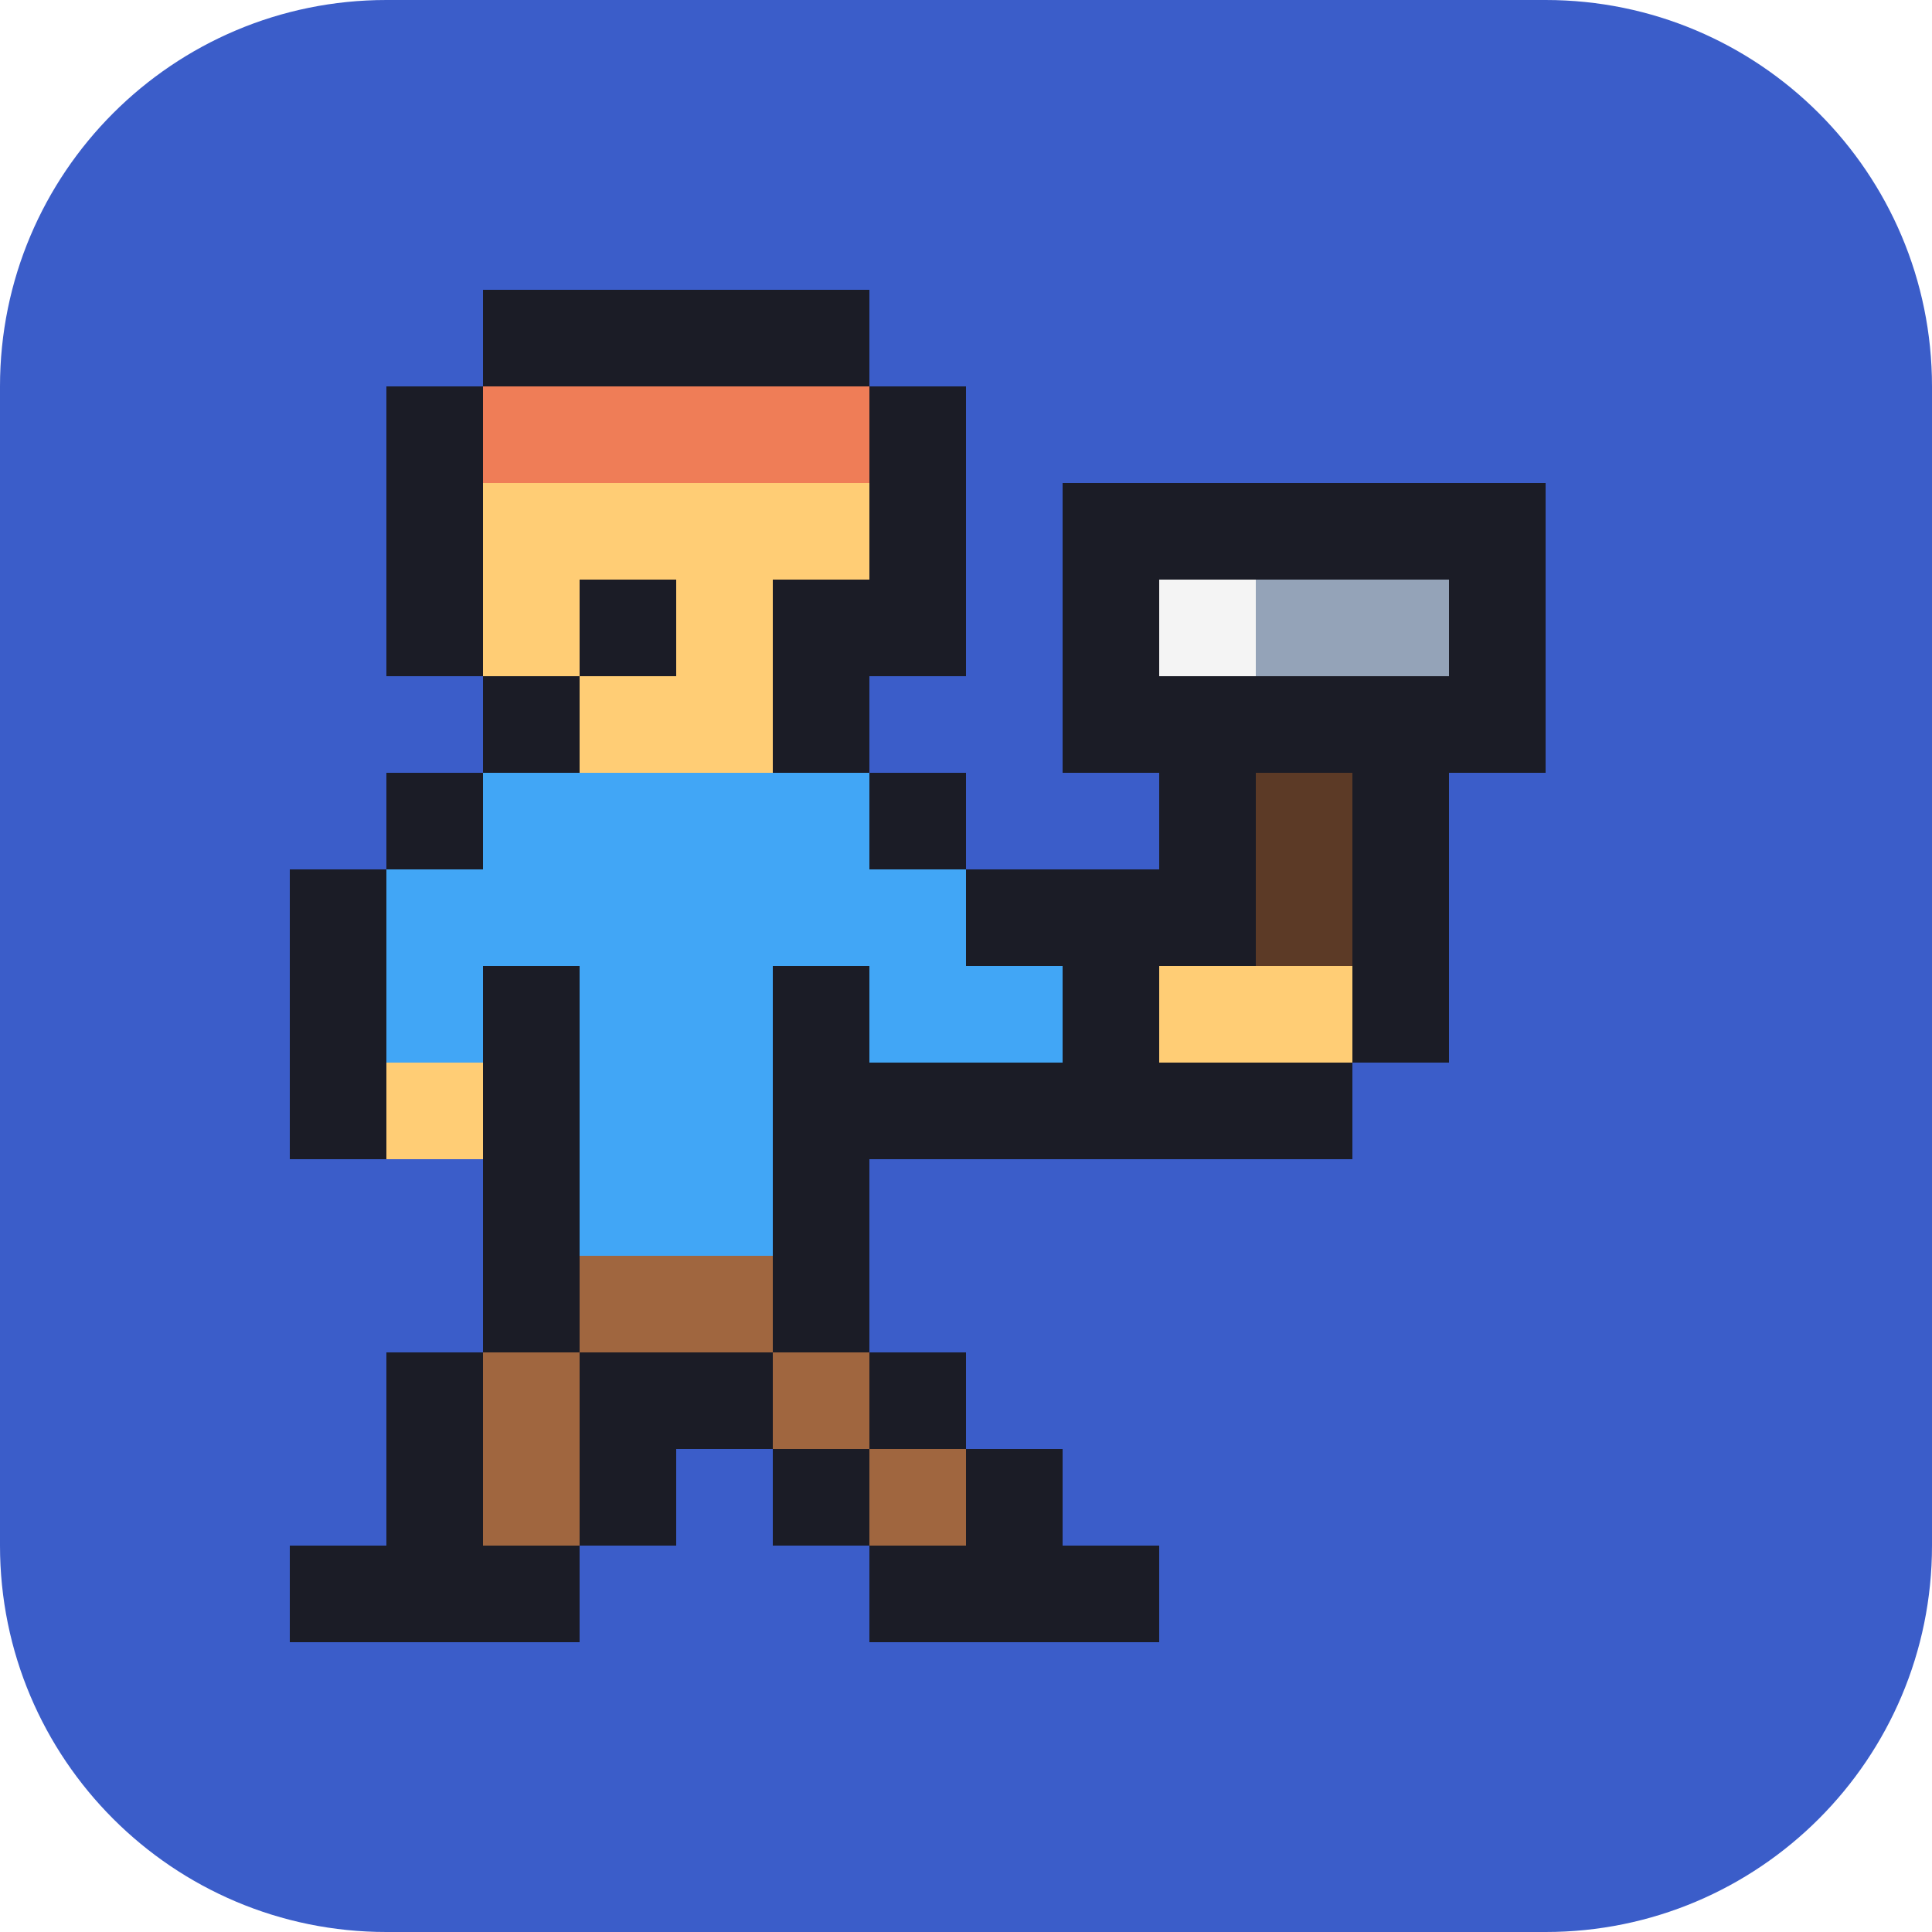
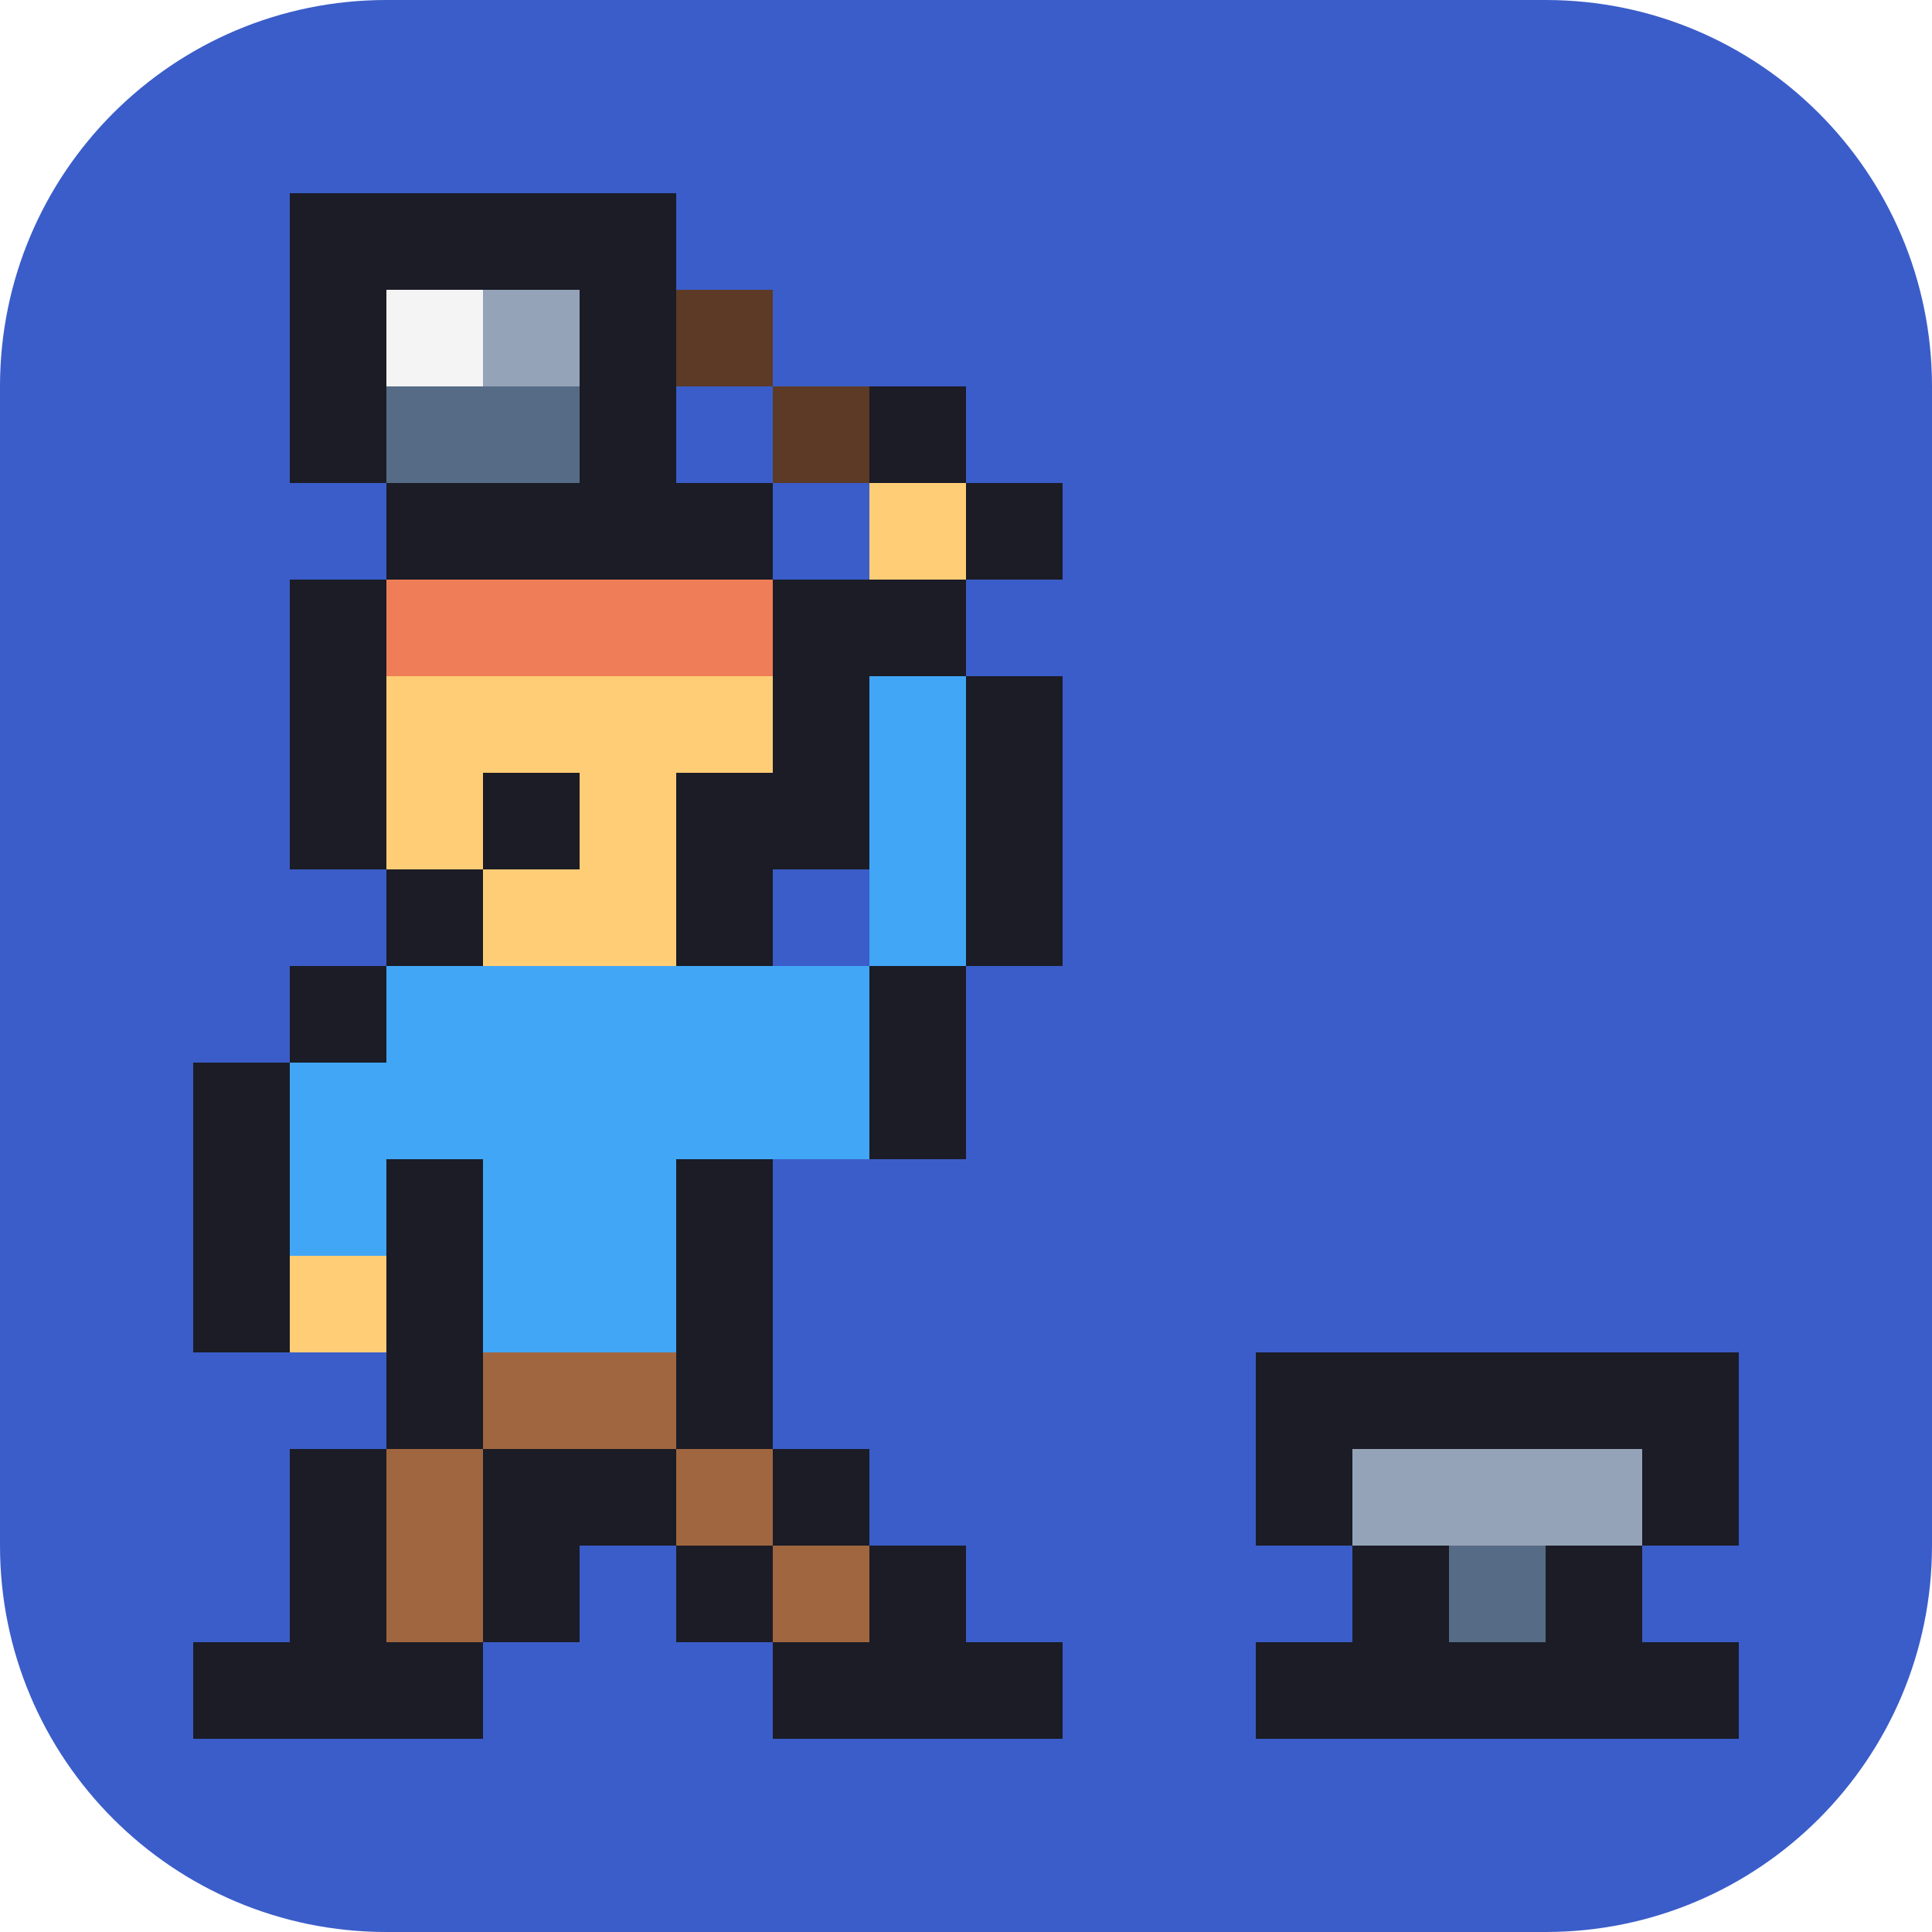
<svg xmlns="http://www.w3.org/2000/svg" viewBox="0 0 20 20" width="128" height="128" shape-rendering="crispEdges">
  <rect width="20" height="20" rx="4" fill="#3b5dc9" shape-rendering="geometricPrecision" />
-   <rect x="5" y="3" width="4" height="1" fill="#1b1c26" />
-   <rect x="4" y="4" width="1" height="1" fill="#1b1c26" />
-   <rect x="5" y="4" width="4" height="1" fill="#ef7d57" />
+   <rect x="3" y="2" width="4" height="1" fill="#1b1c26" />
+   <rect x="3" y="3" width="1" height="1" fill="#1b1c26" />
+   <rect x="4" y="3" width="1" height="1" fill="#f4f4f4" />
+   <rect x="5" y="3" width="1" height="1" fill="#94a3b8" />
+   <rect x="6" y="3" width="1" height="1" fill="#1b1c26" />
+   <rect x="7" y="3" width="1" height="1" fill="#5c3a26" />
+   <rect x="3" y="4" width="1" height="1" fill="#1b1c26" />
+   <rect x="4" y="4" width="2" height="1" fill="#566c86" />
+   <rect x="6" y="4" width="1" height="1" fill="#1b1c26" />
+   <rect x="8" y="4" width="1" height="1" fill="#5c3a26" />
  <rect x="9" y="4" width="1" height="1" fill="#1b1c26" />
-   <rect x="4" y="5" width="1" height="1" fill="#1b1c26" />
-   <rect x="5" y="5" width="4" height="1" fill="#ffcd75" />
-   <rect x="9" y="5" width="1" height="1" fill="#1b1c26" />
-   <rect x="11" y="5" width="5" height="1" fill="#1b1c26" />
-   <rect x="4" y="6" width="1" height="1" fill="#1b1c26" />
-   <rect x="5" y="6" width="1" height="1" fill="#ffcd75" />
-   <rect x="6" y="6" width="1" height="1" fill="#1b1c26" />
-   <rect x="7" y="6" width="1" height="1" fill="#ffcd75" />
+   <rect x="4" y="5" width="4" height="1" fill="#1b1c26" />
+   <rect x="9" y="5" width="1" height="1" fill="#ffcd75" />
+   <rect x="10" y="5" width="1" height="1" fill="#1b1c26" />
+   <rect x="3" y="6" width="1" height="1" fill="#1b1c26" />
+   <rect x="4" y="6" width="4" height="1" fill="#ef7d57" />
  <rect x="8" y="6" width="2" height="1" fill="#1b1c26" />
-   <rect x="11" y="6" width="1" height="1" fill="#1b1c26" />
-   <rect x="12" y="6" width="1" height="1" fill="#f4f4f4" />
-   <rect x="13" y="6" width="2" height="1" fill="#94a3b8" />
-   <rect x="15" y="6" width="1" height="1" fill="#1b1c26" />
-   <rect x="5" y="7" width="1" height="1" fill="#1b1c26" />
-   <rect x="6" y="7" width="2" height="1" fill="#ffcd75" />
+   <rect x="3" y="7" width="1" height="1" fill="#1b1c26" />
+   <rect x="4" y="7" width="4" height="1" fill="#ffcd75" />
  <rect x="8" y="7" width="1" height="1" fill="#1b1c26" />
-   <rect x="11" y="7" width="5" height="1" fill="#1b1c26" />
-   <rect x="4" y="8" width="1" height="1" fill="#1b1c26" />
-   <rect x="5" y="8" width="4" height="1" fill="#41a6f6" />
-   <rect x="9" y="8" width="1" height="1" fill="#1b1c26" />
-   <rect x="12" y="8" width="1" height="1" fill="#1b1c26" />
-   <rect x="13" y="8" width="1" height="1" fill="#5c3a26" />
-   <rect x="14" y="8" width="1" height="1" fill="#1b1c26" />
-   <rect x="3" y="9" width="1" height="1" fill="#1b1c26" />
-   <rect x="4" y="9" width="6" height="1" fill="#41a6f6" />
-   <rect x="10" y="9" width="3" height="1" fill="#1b1c26" />
-   <rect x="13" y="9" width="1" height="1" fill="#5c3a26" />
-   <rect x="14" y="9" width="1" height="1" fill="#1b1c26" />
+   <rect x="9" y="7" width="1" height="1" fill="#41a6f6" />
+   <rect x="10" y="7" width="1" height="1" fill="#1b1c26" />
+   <rect x="3" y="8" width="1" height="1" fill="#1b1c26" />
+   <rect x="4" y="8" width="1" height="1" fill="#ffcd75" />
+   <rect x="5" y="8" width="1" height="1" fill="#1b1c26" />
+   <rect x="6" y="8" width="1" height="1" fill="#ffcd75" />
+   <rect x="7" y="8" width="2" height="1" fill="#1b1c26" />
+   <rect x="9" y="8" width="1" height="1" fill="#41a6f6" />
+   <rect x="10" y="8" width="1" height="1" fill="#1b1c26" />
+   <rect x="4" y="9" width="1" height="1" fill="#1b1c26" />
+   <rect x="5" y="9" width="2" height="1" fill="#ffcd75" />
+   <rect x="7" y="9" width="1" height="1" fill="#1b1c26" />
+   <rect x="9" y="9" width="1" height="1" fill="#41a6f6" />
+   <rect x="10" y="9" width="1" height="1" fill="#1b1c26" />
  <rect x="3" y="10" width="1" height="1" fill="#1b1c26" />
-   <rect x="4" y="10" width="1" height="1" fill="#41a6f6" />
-   <rect x="5" y="10" width="1" height="1" fill="#1b1c26" />
-   <rect x="6" y="10" width="2" height="1" fill="#41a6f6" />
-   <rect x="8" y="10" width="1" height="1" fill="#1b1c26" />
-   <rect x="9" y="10" width="2" height="1" fill="#41a6f6" />
-   <rect x="11" y="10" width="1" height="1" fill="#1b1c26" />
-   <rect x="12" y="10" width="2" height="1" fill="#ffcd75" />
-   <rect x="14" y="10" width="1" height="1" fill="#1b1c26" />
-   <rect x="3" y="11" width="1" height="1" fill="#1b1c26" />
-   <rect x="4" y="11" width="1" height="1" fill="#ffcd75" />
-   <rect x="5" y="11" width="1" height="1" fill="#1b1c26" />
-   <rect x="6" y="11" width="2" height="1" fill="#41a6f6" />
-   <rect x="8" y="11" width="6" height="1" fill="#1b1c26" />
-   <rect x="5" y="12" width="1" height="1" fill="#1b1c26" />
-   <rect x="6" y="12" width="2" height="1" fill="#41a6f6" />
-   <rect x="8" y="12" width="1" height="1" fill="#1b1c26" />
-   <rect x="5" y="13" width="1" height="1" fill="#1b1c26" />
-   <rect x="6" y="13" width="2" height="1" fill="#a0663f" />
-   <rect x="8" y="13" width="1" height="1" fill="#1b1c26" />
+   <rect x="4" y="10" width="5" height="1" fill="#41a6f6" />
+   <rect x="9" y="10" width="1" height="1" fill="#1b1c26" />
+   <rect x="2" y="11" width="1" height="1" fill="#1b1c26" />
+   <rect x="3" y="11" width="6" height="1" fill="#41a6f6" />
+   <rect x="9" y="11" width="1" height="1" fill="#1b1c26" />
+   <rect x="2" y="12" width="1" height="1" fill="#1b1c26" />
+   <rect x="3" y="12" width="1" height="1" fill="#41a6f6" />
+   <rect x="4" y="12" width="1" height="1" fill="#1b1c26" />
+   <rect x="5" y="12" width="2" height="1" fill="#41a6f6" />
+   <rect x="7" y="12" width="1" height="1" fill="#1b1c26" />
+   <rect x="2" y="13" width="1" height="1" fill="#1b1c26" />
+   <rect x="3" y="13" width="1" height="1" fill="#ffcd75" />
+   <rect x="4" y="13" width="1" height="1" fill="#1b1c26" />
+   <rect x="5" y="13" width="2" height="1" fill="#41a6f6" />
+   <rect x="7" y="13" width="1" height="1" fill="#1b1c26" />
  <rect x="4" y="14" width="1" height="1" fill="#1b1c26" />
-   <rect x="5" y="14" width="1" height="1" fill="#a0663f" />
-   <rect x="6" y="14" width="2" height="1" fill="#1b1c26" />
-   <rect x="8" y="14" width="1" height="1" fill="#a0663f" />
-   <rect x="9" y="14" width="1" height="1" fill="#1b1c26" />
-   <rect x="4" y="15" width="1" height="1" fill="#1b1c26" />
-   <rect x="5" y="15" width="1" height="1" fill="#a0663f" />
-   <rect x="6" y="15" width="1" height="1" fill="#1b1c26" />
+   <rect x="5" y="14" width="2" height="1" fill="#a0663f" />
+   <rect x="7" y="14" width="1" height="1" fill="#1b1c26" />
+   <rect x="13" y="14" width="5" height="1" fill="#1b1c26" />
+   <rect x="3" y="15" width="1" height="1" fill="#1b1c26" />
+   <rect x="4" y="15" width="1" height="1" fill="#a0663f" />
+   <rect x="5" y="15" width="2" height="1" fill="#1b1c26" />
+   <rect x="7" y="15" width="1" height="1" fill="#a0663f" />
  <rect x="8" y="15" width="1" height="1" fill="#1b1c26" />
-   <rect x="9" y="15" width="1" height="1" fill="#a0663f" />
-   <rect x="10" y="15" width="1" height="1" fill="#1b1c26" />
-   <rect x="3" y="16" width="3" height="1" fill="#1b1c26" />
-   <rect x="9" y="16" width="3" height="1" fill="#1b1c26" />
+   <rect x="13" y="15" width="1" height="1" fill="#1b1c26" />
+   <rect x="14" y="15" width="3" height="1" fill="#94a3b8" />
+   <rect x="17" y="15" width="1" height="1" fill="#1b1c26" />
+   <rect x="3" y="16" width="1" height="1" fill="#1b1c26" />
+   <rect x="4" y="16" width="1" height="1" fill="#a0663f" />
+   <rect x="5" y="16" width="1" height="1" fill="#1b1c26" />
+   <rect x="7" y="16" width="1" height="1" fill="#1b1c26" />
+   <rect x="8" y="16" width="1" height="1" fill="#a0663f" />
+   <rect x="9" y="16" width="1" height="1" fill="#1b1c26" />
+   <rect x="14" y="16" width="1" height="1" fill="#1b1c26" />
+   <rect x="15" y="16" width="1" height="1" fill="#566c86" />
+   <rect x="16" y="16" width="1" height="1" fill="#1b1c26" />
+   <rect x="2" y="17" width="3" height="1" fill="#1b1c26" />
+   <rect x="8" y="17" width="3" height="1" fill="#1b1c26" />
+   <rect x="13" y="17" width="5" height="1" fill="#1b1c26" />
</svg>
